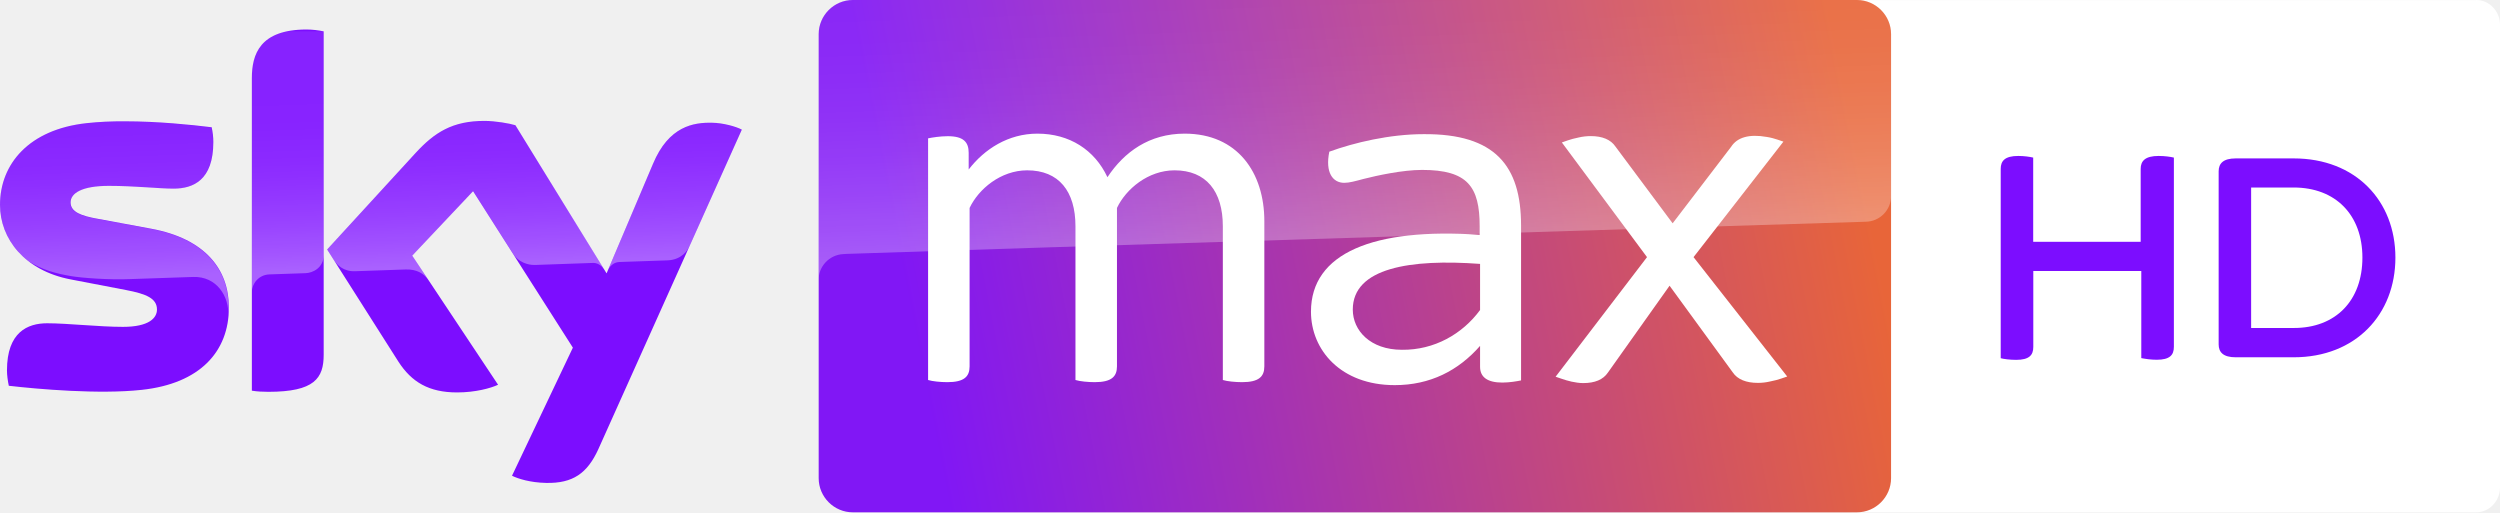
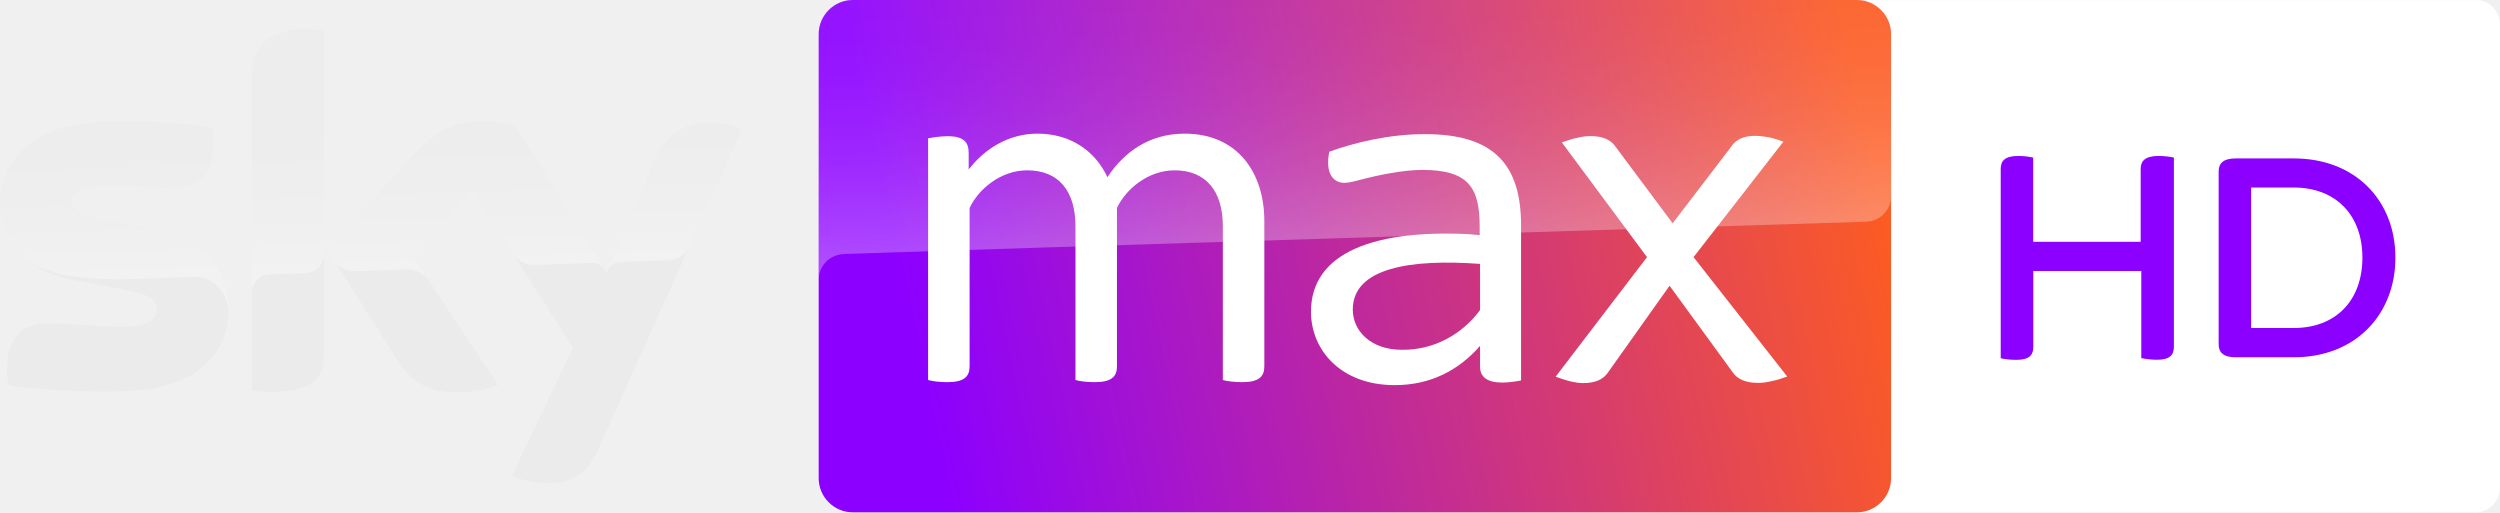
<svg xmlns="http://www.w3.org/2000/svg" width="2439.9" height="500" enable-background="new 0 0 2362.9 500" version="1.1" viewBox="0 0 2439.9 500" xml:space="preserve">
  <defs>
-     <linearGradient id="Plinth_1_" x1="908.37" x2="1828.9" y1="-9.411" y2="172.58" gradientTransform="matrix(1.0002 0 0 -1.0002 0 -97.917)" gradientUnits="userSpaceOnUse">
-       <stop stop-color="#8117f5" offset="0" />
-       <stop stop-color="#e86539" offset="1" />
+     <linearGradient id="Plinth_1_" x1="908.37" x2="1840.9" y1="-9.411" y2="189.09" gradientTransform="matrix(1.0002 0 0 -1.0002 0 -97.917)" gradientUnits="userSpaceOnUse">
+       <stop stop-color="#8c00ff" offset="0" />
+       <stop stop-color="#fc5b23" offset="1" />
    </linearGradient>
    <linearGradient id="linearGradient2224" x1="1281.7" x2="1273" y1="1266" y2="1016.9" gradientTransform="translate(.12193 -1526)" gradientUnits="userSpaceOnUse">
      <stop stop-color="#fff" offset="0" />
      <stop stop-color="#fff" stop-opacity=".835" offset=".12" />
      <stop stop-color="#fff" stop-opacity=".658" offset=".269" />
      <stop stop-color="#fff" stop-opacity=".511" offset=".419" />
      <stop stop-color="#fff" stop-opacity=".397" offset=".568" />
      <stop stop-color="#fff" stop-opacity=".315" offset=".716" />
      <stop stop-color="#fff" stop-opacity=".266" offset=".86" />
      <stop stop-color="#fff" stop-opacity=".25" offset="1" />
    </linearGradient>
    <linearGradient id="linearGradient2624" x1="365.41" x2="359.57" y1="1091.1" y2="923.62" gradientTransform="translate(-665.06 -1926.4)" gradientUnits="userSpaceOnUse">
      <stop stop-color="#fff" offset="0" />
      <stop stop-color="#fff" stop-opacity=".835" offset=".12" />
      <stop stop-color="#fff" stop-opacity=".658" offset=".269" />
      <stop stop-color="#fff" stop-opacity=".511" offset=".419" />
      <stop stop-color="#fff" stop-opacity=".397" offset=".568" />
      <stop stop-color="#fff" stop-opacity=".315" offset=".716" />
      <stop stop-color="#fff" stop-opacity=".266" offset=".86" />
      <stop stop-color="#fff" stop-opacity=".25" offset="1" />
    </linearGradient>
  </defs>
  <path d="m2416.6 1.416e-5c12.9 0 23.3 10.94 23.3 24.276v451.45c0 13.336-10.5 24.276-23.3 24.276h-607.9c-12.9 0-23.3-10.94-23.3-24.276v-451.34c0-13.44 10.5-24.276 23.3-24.276h607.9" fill="#fff" stroke-width="1.021" />
-   <g transform="translate(87.017 1.416e-5)" fill="#7c0dff">
+   <g transform="translate(87.017 1.416e-5)" fill="#8c00ff">
    <path d="m2034.6 153.8v184.7c0 8.1-4.1 12.6-16.7 12.6-5.7 0-11-0.8-15.1-1.6v-85h-105.4v74.1c0 8.1-4.1 12.6-16.7 12.6-6.1 0-12.2-0.8-15.1-1.6v-184.8c0-7.8 4.1-12.6 17.1-12.6 5.7 0 11.3 0.8 14.6 1.6v82.2h104.9v-71.2c0-7.8 4.5-12.6 17.5-12.6 6 0 11.6 0.8 14.9 1.6" />
    <path d="m2250.8 251.4c0 55.4-38.7 97.3-99.3 97.3h-56.5c-12.2 0-16.7-4.9-16.7-12.6v-168.9c0-7.7 4.5-12.6 16.7-12.6h56.5c60.6 0 99.3 41.5 99.3 96.8m-32.2 0c0-41.5-26-68.4-67.1-68.4h-41.5v137.1h41.5c41.1 0.1 67.1-26.8 67.1-68.7" />
  </g>
  <g transform="translate(0 500)">
    <g transform="translate(665.06 598.38)">
-       <path d="m-580.66-978.18c-55.9 6.1-84.4 39.7-84.4 79.8 0 33 24 64.1 69 72.7l54.2 10.4c19.8 3.8 30 8.2 30 19 0 8.2-7.7 16.9-33.2 16.9-23.1 0-54.2-3.5-74-3.5-19 0-39.2 8.6-39.2 46 0 4.6 0.8 10.4 1.8 15 28.5 3.3 88.2 8.5 129.6 4 57.1-6.1 85.2-37.5 85.2-80.4 0-37-22.9-67.1-75.9-76.9l-51.7-9.6c-16.6-2.9-26.9-6.7-26.9-16.1 0-8.9 10.9-16.1 37.3-16.1 25.9 0 48.7 2.7 63.2 2.7 19 0 38.8-8.1 38.8-45.5 0-5-0.6-9.6-1.6-14.4-20.3-2.5-52.6-5.8-84.8-5.8-12.8-0.1-25.5 0.5-37.4 1.8m321.4 28.9-86.5 94.4 69.5 109.4c12.9 20 29.8 30.1 57.3 30.1 18 0 33-4.2 40-7.5l-83.8-126 59.4-62.9 97.4 152.7-59.4 125c6 3 18 6.7 33.2 7 26.2 0.6 40.3-9.4 51-32.8l140.1-312c-5.8-3.1-18.7-6.6-29-6.7-18-0.4-42.3 3.2-57.7 40.1l-45.3 106.9-89-144.6c-5.8-1.8-19.8-4.2-30-4.2-31.5-0.1-49 11.4-67.2 31.1m-160-72.8v305c5 0.8 10.2 1.1 16.1 1.1 45 0 54-13.2 54-36.2v-315.6c-5.4-1.1-11.1-1.8-16.9-1.8-45.4 0.1-53.2 24.2-53.2 47.5" fill="#7c0dff" stop-color="#000000" style="font-variation-settings:normal" />
+       <path d="m-580.66-978.18c-55.9 6.1-84.4 39.7-84.4 79.8 0 33 24 64.1 69 72.7l54.2 10.4c19.8 3.8 30 8.2 30 19 0 8.2-7.7 16.9-33.2 16.9-23.1 0-54.2-3.5-74-3.5-19 0-39.2 8.6-39.2 46 0 4.6 0.8 10.4 1.8 15 28.5 3.3 88.2 8.5 129.6 4 57.1-6.1 85.2-37.5 85.2-80.4 0-37-22.9-67.1-75.9-76.9l-51.7-9.6c-16.6-2.9-26.9-6.7-26.9-16.1 0-8.9 10.9-16.1 37.3-16.1 25.9 0 48.7 2.7 63.2 2.7 19 0 38.8-8.1 38.8-45.5 0-5-0.6-9.6-1.6-14.4-20.3-2.5-52.6-5.8-84.8-5.8-12.8-0.1-25.5 0.5-37.4 1.8m321.4 28.9-86.5 94.4 69.5 109.4c12.9 20 29.8 30.1 57.3 30.1 18 0 33-4.2 40-7.5l-83.8-126 59.4-62.9 97.4 152.7-59.4 125c6 3 18 6.7 33.2 7 26.2 0.6 40.3-9.4 51-32.8l140.1-312c-5.8-3.1-18.7-6.6-29-6.7-18-0.4-42.3 3.2-57.7 40.1l-45.3 106.9-89-144.6c-5.8-1.8-19.8-4.2-30-4.2-31.5-0.1-49 11.4-67.2 31.1m-160-72.8v305c5 0.8 10.2 1.1 16.1 1.1 45 0 54-13.2 54-36.2v-315.6c-5.4-1.1-11.1-1.8-16.9-1.8-45.4 0.1-53.2 24.2-53.2 47.5" fill="#ebebeb" stop-color="#000000" style="font-variation-settings:normal" />
      <path d="m-665.06-898.38c0-40.1 28.5-73.7 84.4-79.8 11.9-1.3 24.6-1.9 37.2-1.6 32.2 0 64.5 3.3 84.8 5.8 1 4.8 1.6 9.4 1.6 14.4 0 37.4-19.8 45.5-38.8 45.5-14.5 0-37.3-2.7-63.2-2.7-26.4 0-37.3 7.2-37.3 16.1 0 9.4 10.3 13.2 26.9 16.1l51.7 9.6c53 9.8 75.9 39.9 75.9 76.9 0 2.7-0.1 5.3-0.3 7.8v0.7h-0.1c1.1-19.7-11.4-39.3-34.4-38.5-9.9 0.3-55.6 1.9-61.7 2.1-19.7 0.8-46.3-1-57.8-3-13.9-2.4-27.9-5.9-41.5-14.8-18-14.2-27.4-34-27.4-54.6zm263.1 67.8c7.5-0.2 28.8-1 35.1-1.2 6.9-0.2 17.6-5 17.8-17.9v-218c-0.2 0-0.3-0.1-0.5-0.1h-35.3c-28.9 5.9-34.5 26.1-34.5 45.7v209.1c0.1-8.4 6.6-17.3 17.4-17.6zm238.6-18.7c7.2 9.4 18.1 9.6 20.4 9.5 2.1 0 54.3-1.9 56.7-2 3.7-0.1 7.8 1.9 11 6.4l-86.8-140.9c-5.8-1.8-19.8-4.2-30-4.2-31.5 0-49 11.5-67.2 31.2l-86.5 94.4 6.9 10.9c2.9 4 8.9 10.8 20.5 10.3 4.1-0.1 45.9-1.6 49.3-1.7 10.8-0.4 17.6 4.2 21.8 9.7l-15.4-23.2 59.4-62.9zm222.2-122.6c-5.8-3.1-18.7-6.6-28.9-6.7-0.8-0.1-1.5-0.1-2.2-0.1-17.8 0.1-40.7 4.9-55.5 40.2l-44.2 104.3c0.1-0.1 2.9-8.1 11.5-8.5 0 0 43.5-1.5 46.8-1.6 14.2-0.5 19.9-10.3 21.3-13.4l51.2-114.1z" enable-background="new    " fill="url(#linearGradient2624)" opacity=".35" />
    </g>
    <path d="m1812.3-500h-980c-18.304 0-33.307 15.003-33.307 33.307v433.39c0 18.304 15.003 33.307 33.307 33.307h980c18.304 0 33.307-15.003 33.307-33.307l4e-4 -433.39c0-18.304-15.003-33.307-33.307-33.307z" fill="url(#Plinth_1_)" stroke-width="1" />
    <g transform="matrix(1.0002 0 0 1.0002 0 -500)" fill="#fff">
      <path d="m1652.5 250.9 87.7-112.7-5.9-2c-2.9-1-6.5-2-10.5-2.6-17-3-28.7 0.4-34.6 9.6l-57.1 74.7-55.8-74.9c-4.6-6.8-12.8-10.2-24.1-10.2-3.8 0-7.8 0.4-12 1.4-4 0.8-7.6 1.8-10.5 2.8l-5.7 2 83.1 111.9-89.2 116.7 5.9 2c2.9 1 6.1 2 9.7 2.8 3.8 0.8 7.6 1.4 11.3 1.4 11.5 0 19.5-3.4 24.1-10.2l60.2-84.8 61.7 84.6c4.6 6.8 13 10.2 24.5 10.2 3.8 0 7.8-0.4 12-1.4 4.2-0.8 7.8-1.8 10.7-2.8l5.9-2" />
      <path d="m1233.7 215.8v141.7c0 10-5.4 15.4-21.7 15.4-6.7 0-14.6-0.8-18.8-2.1v-150c0-34.2-16.3-54.6-47.1-54.6-25.8 0-47.5 18.3-56.2 36.7v154.6c0 10-5.4 15.4-21.7 15.4-6.7 0-14.6-0.8-18.8-2.1v-150c0-34.2-16.2-54.6-47.1-54.6-25.8 0-47.5 18.3-56.2 36.7v154.6c0 10-5.4 15.4-21.7 15.4-6.7 0-14.6-0.8-18.8-2.1v-235.8c3.8-0.8 11.7-2.1 19.2-2.1 15.4 0 20.4 5.8 20.4 16.2v16.3c15.4-20 38.7-35 67.1-35 31.2 0 55.8 15.8 68.3 42.5 16.3-24.6 40.8-42.5 75.4-42.5 51.4 0 77.7 37.9 77.7 85.4z" />
      <path d="m1484.2 220v151.2c-3.8 0.8-11.3 2.1-18.3 2.1-14.6 0-21.7-5.4-21.7-15.4v-20.4c-21.2 24.2-48.8 38.3-83.3 38.3-52.5 0-81.7-34.2-81.7-71.7 0-57.1 60.8-82.1 164.6-75v-8.3c0-38.7-11.7-55-56.2-55-18.8 0-43.8 5.4-57.1 8.8-7.9 2.1-13.8 3.8-18.8 3.8-11.2 0-18.8-10-14.6-30.4 24.2-8.8 58.8-17.1 92.1-17.1 69.6-0.5 95 30.8 95 89.1zm-40 82.5v-45c-67.9-5-124.2 3.8-124.2 44.6 0 20.4 17.1 39.2 47.9 39.2 31.7 0.4 59.2-15.5 76.3-38.8z" />
    </g>
    <path d="m822.92-252s1.1-0.1 3.2-0.2c98.6-3.5 994.6-31.4 994.6-31.4 13.9-0.1 25-11.5 24.9-25.3v-157.6c-1e-4 -18.5-15-33.5-33.5-33.5h-979.9c-18.4 0-33.3 14.9-33.3 33.3v240.7c-0.4-13.7 10.3-25.3 24-26z" enable-background="new    " fill="url(#linearGradient2224)" opacity=".3" Googl="true" />
  </g>
</svg>
